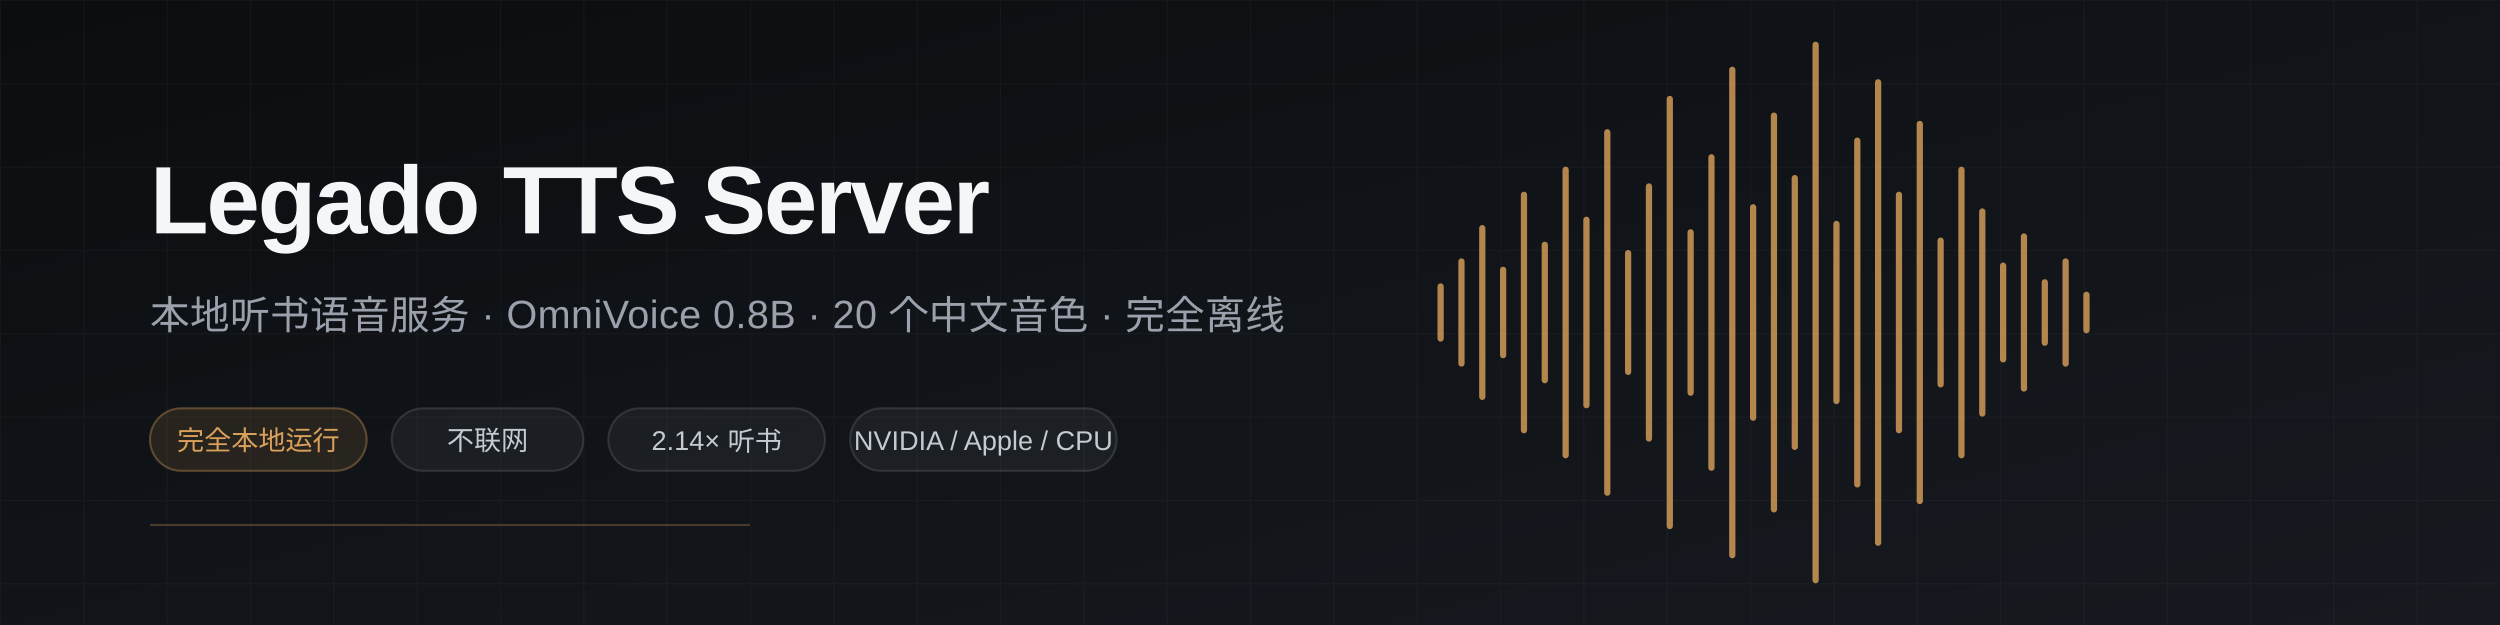
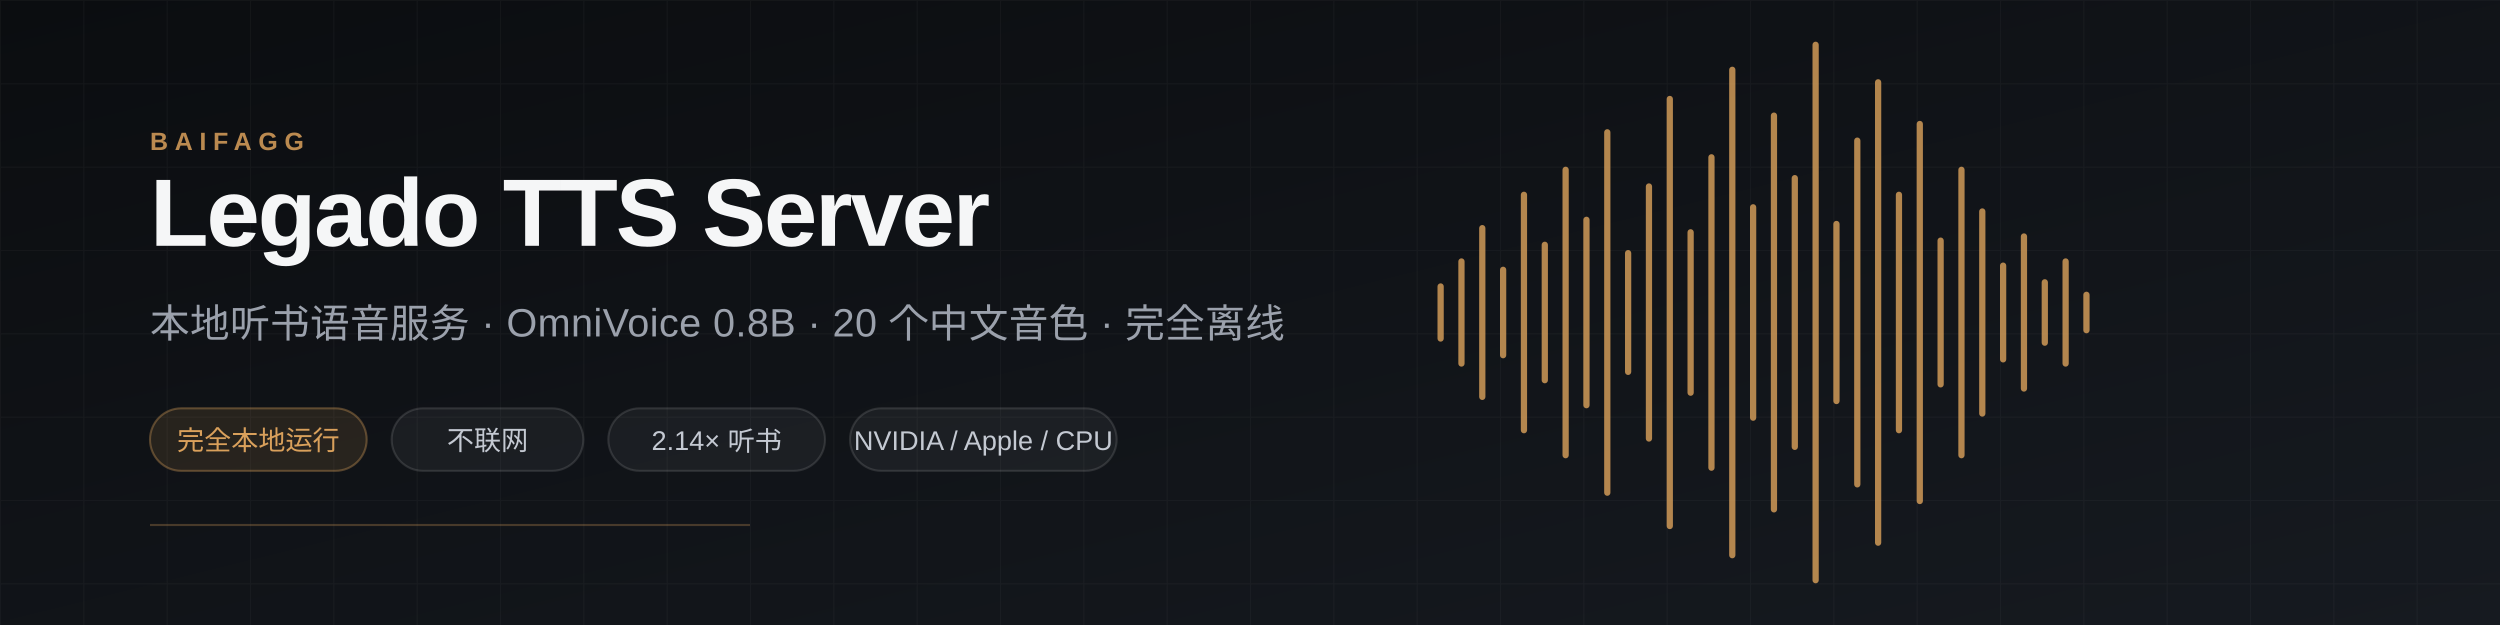
<svg xmlns="http://www.w3.org/2000/svg" width="1200" height="300" viewBox="0 0 1200 300" role="img" aria-label="Legado TTS Server">
  <defs>
    <linearGradient id="bg" x1="0" y1="0" x2="1" y2="1">
      <stop offset="0" stop-color="#0B0D10" />
      <stop offset="1" stop-color="#161A20" />
    </linearGradient>
    <linearGradient id="fade" x1="0" y1="0" x2="1" y2="0">
      <stop offset="0" stop-color="#D9A05B" stop-opacity="0" />
      <stop offset="0.35" stop-color="#D9A05B" stop-opacity="0.9" />
      <stop offset="1" stop-color="#D9A05B" stop-opacity="0.25" />
    </linearGradient>
    <pattern id="grid" width="40" height="40" patternUnits="userSpaceOnUse">
      <path d="M40 0H0V40" fill="none" stroke="#FFFFFF" stroke-opacity="0.035" stroke-width="1" />
    </pattern>
  </defs>
  <rect width="1200" height="300" fill="url(#bg)" />
  <rect width="1200" height="300" fill="url(#grid)" />
  <g transform="translate(690,150)" opacity="0.95">
    <g fill="#D9A05B" fill-opacity="0.85">
      <rect x="0" y="-14" width="3" height="28" rx="1.5" />
      <rect x="10" y="-26" width="3" height="52" rx="1.5" />
      <rect x="20" y="-42" width="3" height="84" rx="1.5" />
      <rect x="30" y="-22" width="3" height="44" rx="1.5" />
      <rect x="40" y="-58" width="3" height="116" rx="1.5" />
      <rect x="50" y="-34" width="3" height="68" rx="1.5" />
      <rect x="60" y="-70" width="3" height="140" rx="1.5" />
      <rect x="70" y="-46" width="3" height="92" rx="1.5" />
      <rect x="80" y="-88" width="3" height="176" rx="1.5" />
      <rect x="90" y="-30" width="3" height="60" rx="1.5" />
      <rect x="100" y="-62" width="3" height="124" rx="1.5" />
      <rect x="110" y="-104" width="3" height="208" rx="1.5" />
      <rect x="120" y="-40" width="3" height="80" rx="1.5" />
      <rect x="130" y="-76" width="3" height="152" rx="1.5" />
      <rect x="140" y="-118" width="3" height="236" rx="1.5" />
      <rect x="150" y="-52" width="3" height="104" rx="1.5" />
      <rect x="160" y="-96" width="3" height="192" rx="1.5" />
      <rect x="170" y="-66" width="3" height="132" rx="1.5" />
      <rect x="180" y="-130" width="3" height="260" rx="1.5" />
      <rect x="190" y="-44" width="3" height="88" rx="1.5" />
      <rect x="200" y="-84" width="3" height="168" rx="1.5" />
      <rect x="210" y="-112" width="3" height="224" rx="1.5" />
      <rect x="220" y="-58" width="3" height="116" rx="1.5" />
      <rect x="230" y="-92" width="3" height="184" rx="1.5" />
      <rect x="240" y="-36" width="3" height="72" rx="1.5" />
      <rect x="250" y="-70" width="3" height="140" rx="1.5" />
      <rect x="260" y="-50" width="3" height="100" rx="1.5" />
      <rect x="270" y="-24" width="3" height="48" rx="1.5" />
      <rect x="280" y="-38" width="3" height="76" rx="1.5" />
      <rect x="290" y="-16" width="3" height="32" rx="1.5" />
      <rect x="300" y="-26" width="3" height="52" rx="1.5" />
      <rect x="310" y="-10" width="3" height="20" rx="1.5" />
    </g>
    <line x1="-30" y1="0" x2="340" y2="0" stroke="url(#fade)" stroke-width="1" stroke-opacity="0.25" />
  </g>
  <g font-family="Segoe UI, Helvetica Neue, PingFang SC, Microsoft YaHei, Arial, sans-serif">
-     <text x="72" y="112" fill="#F5F6F7" font-size="46" font-weight="650" letter-spacing="-1">Legado TTS Server</text>
-     <text x="72" y="158" fill="#9BA1AC" font-size="19" font-weight="400" letter-spacing="0.2">本地听书语音服务 · OmniVoice 0.8B · 20 个中文音色 · 完全离线</text>
+     <text x="72" y="72" fill="#D9A05B" font-size="12" font-weight="600" letter-spacing="3.2" fill-opacity="0.85">BAIFAGG</text>
+     <text x="72" y="118" fill="#F5F6F7" font-size="46" font-weight="650" letter-spacing="-1">Legado TTS Server</text>
+     <text x="72" y="162" fill="#9BA1AC" font-size="19" font-weight="400" letter-spacing="0.2">本地听书语音服务 · OmniVoice 0.8B · 20 个中文音色 · 完全离线</text>
    <g transform="translate(72,196)" font-size="13" font-weight="500">
      <rect x="0" y="0" width="104" height="30" rx="15" fill="#D9A05B" fill-opacity="0.12" stroke="#D9A05B" stroke-opacity="0.35" />
      <text x="52" y="20" fill="#D9A05B" text-anchor="middle">完全本地运行</text>
      <rect x="116" y="0" width="92" height="30" rx="15" fill="#FFFFFF" fill-opacity="0.05" stroke="#FFFFFF" stroke-opacity="0.12" />
      <text x="162" y="20" fill="#C4C9D2" text-anchor="middle">不联网</text>
      <rect x="220" y="0" width="104" height="30" rx="15" fill="#FFFFFF" fill-opacity="0.05" stroke="#FFFFFF" stroke-opacity="0.12" />
      <text x="272" y="20" fill="#C4C9D2" text-anchor="middle">2.14× 听书</text>
      <rect x="336" y="0" width="128" height="30" rx="15" fill="#FFFFFF" fill-opacity="0.05" stroke="#FFFFFF" stroke-opacity="0.12" />
      <text x="400" y="20" fill="#C4C9D2" text-anchor="middle">NVIDIA / Apple / CPU</text>
    </g>
  </g>
  <line x1="72" y1="252" x2="360" y2="252" stroke="#D9A05B" stroke-opacity="0.28" stroke-width="1" />
</svg>
